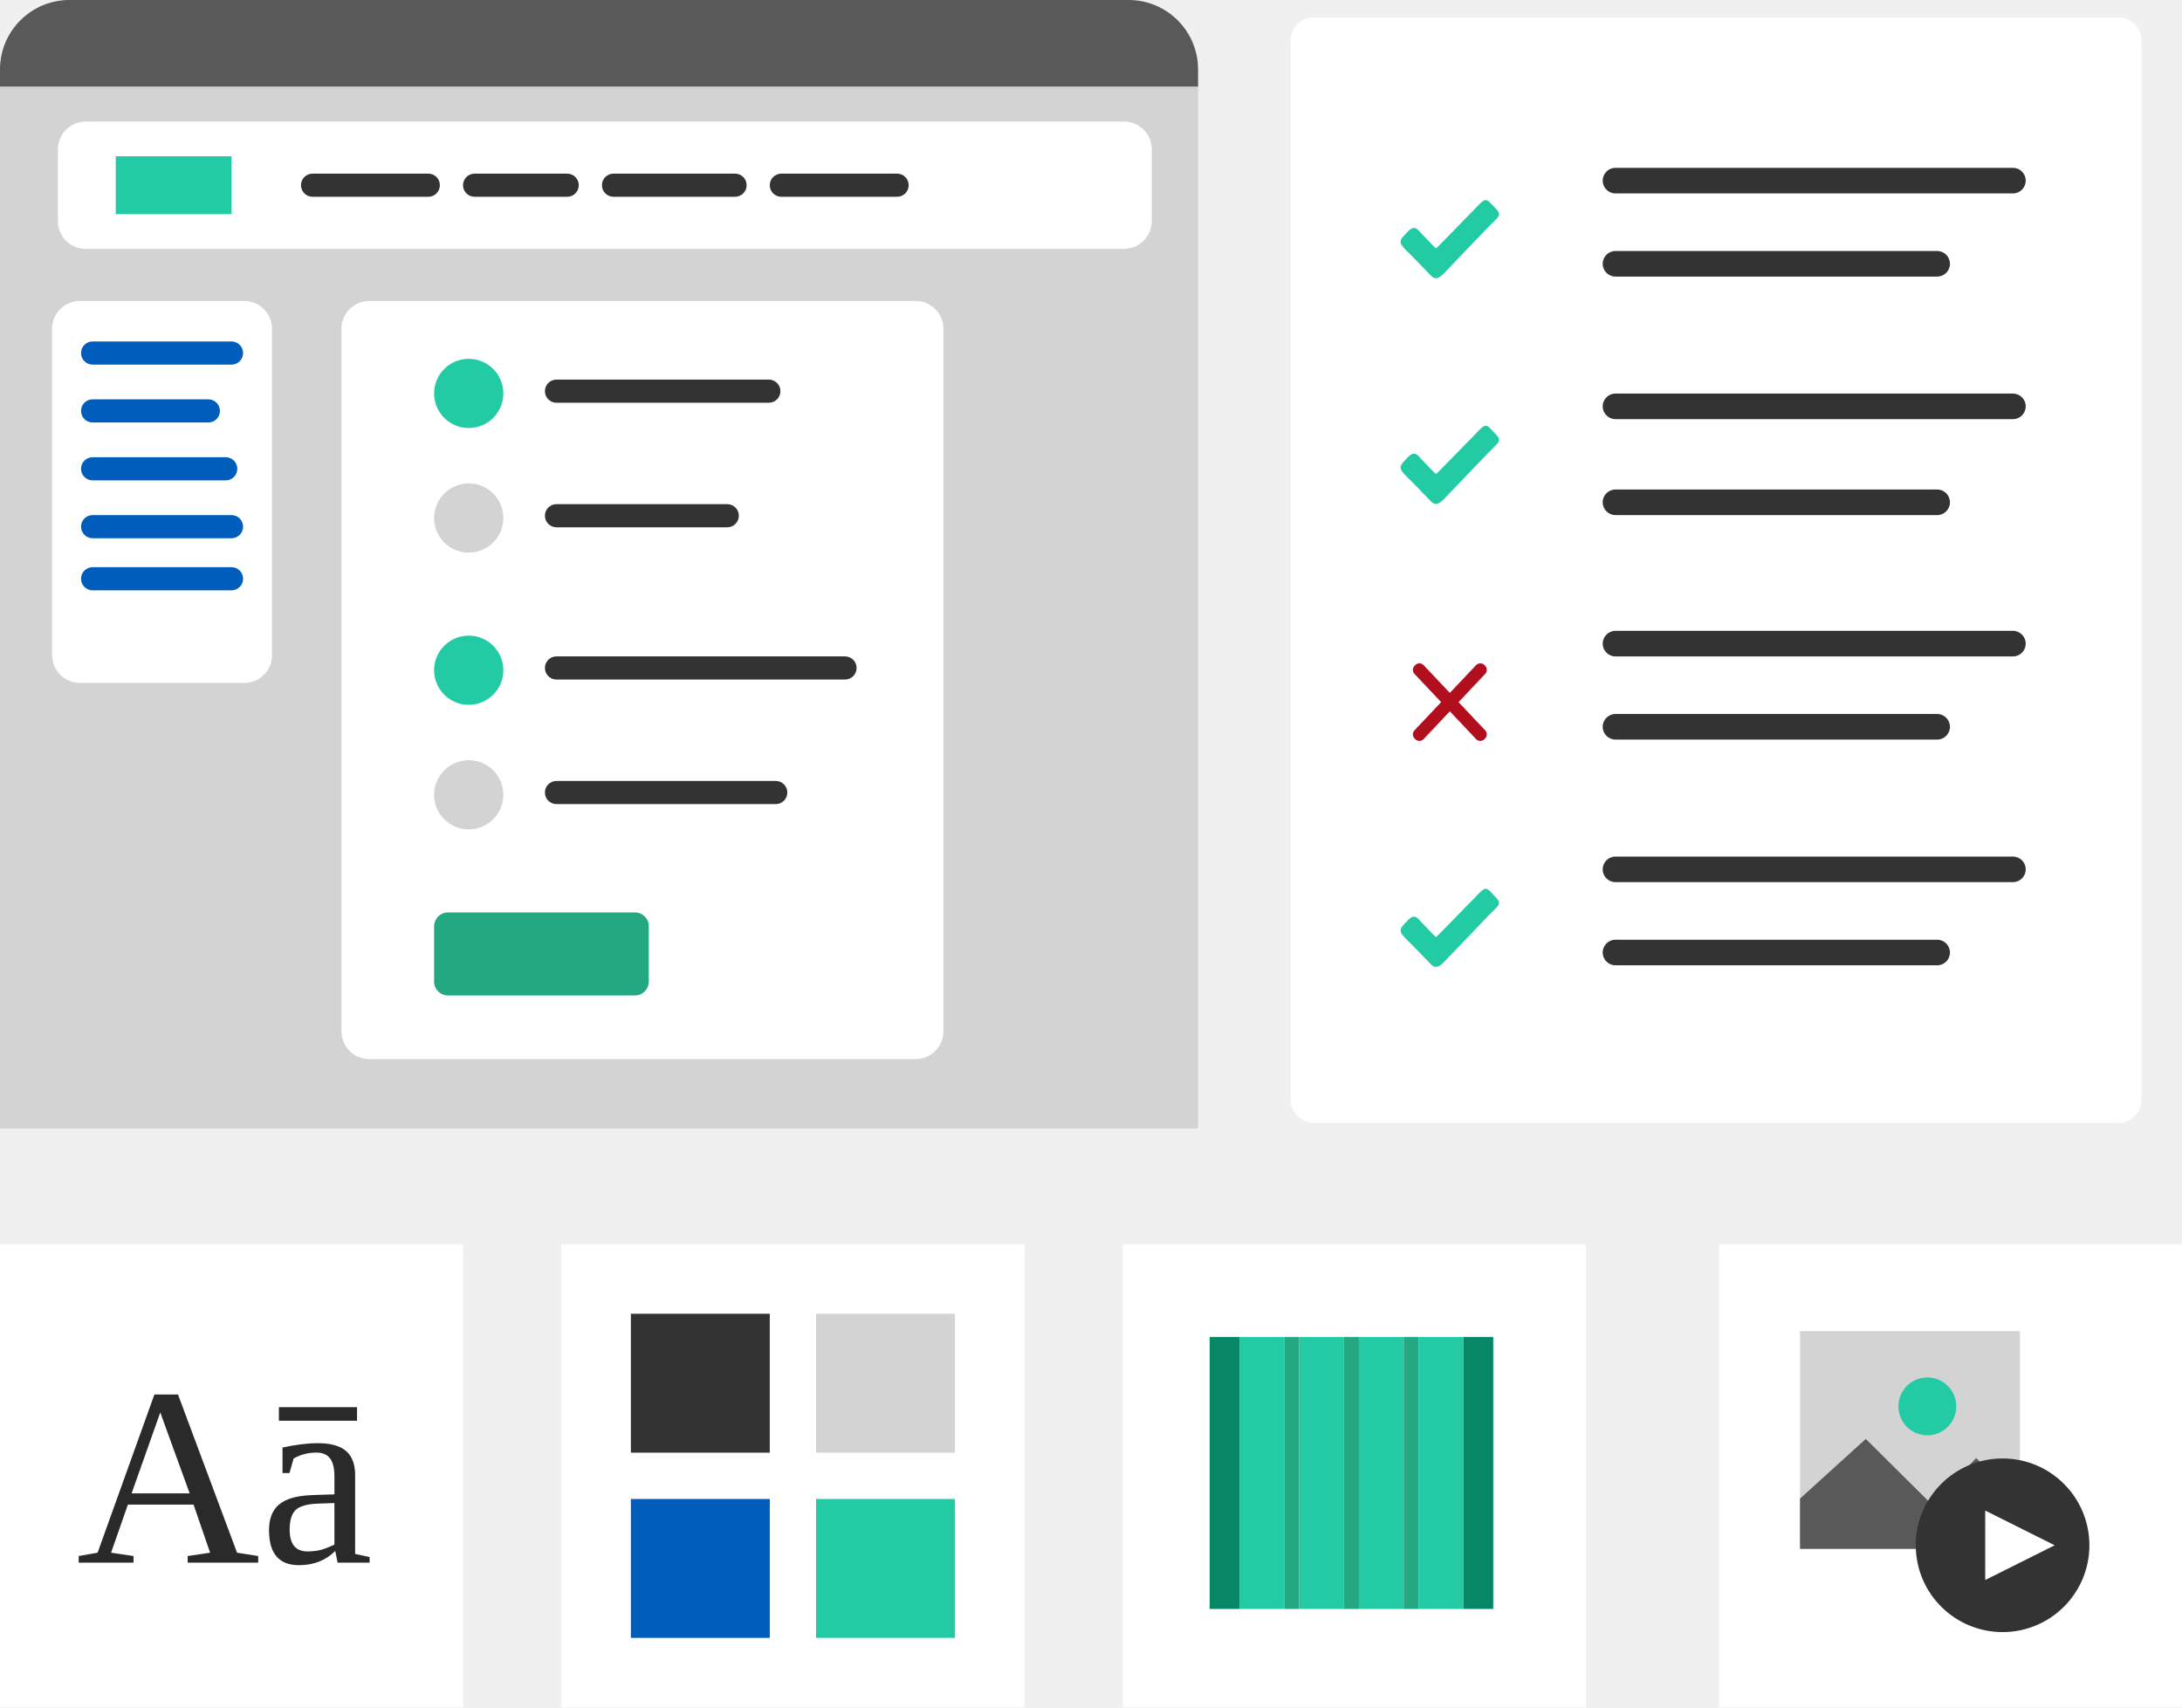
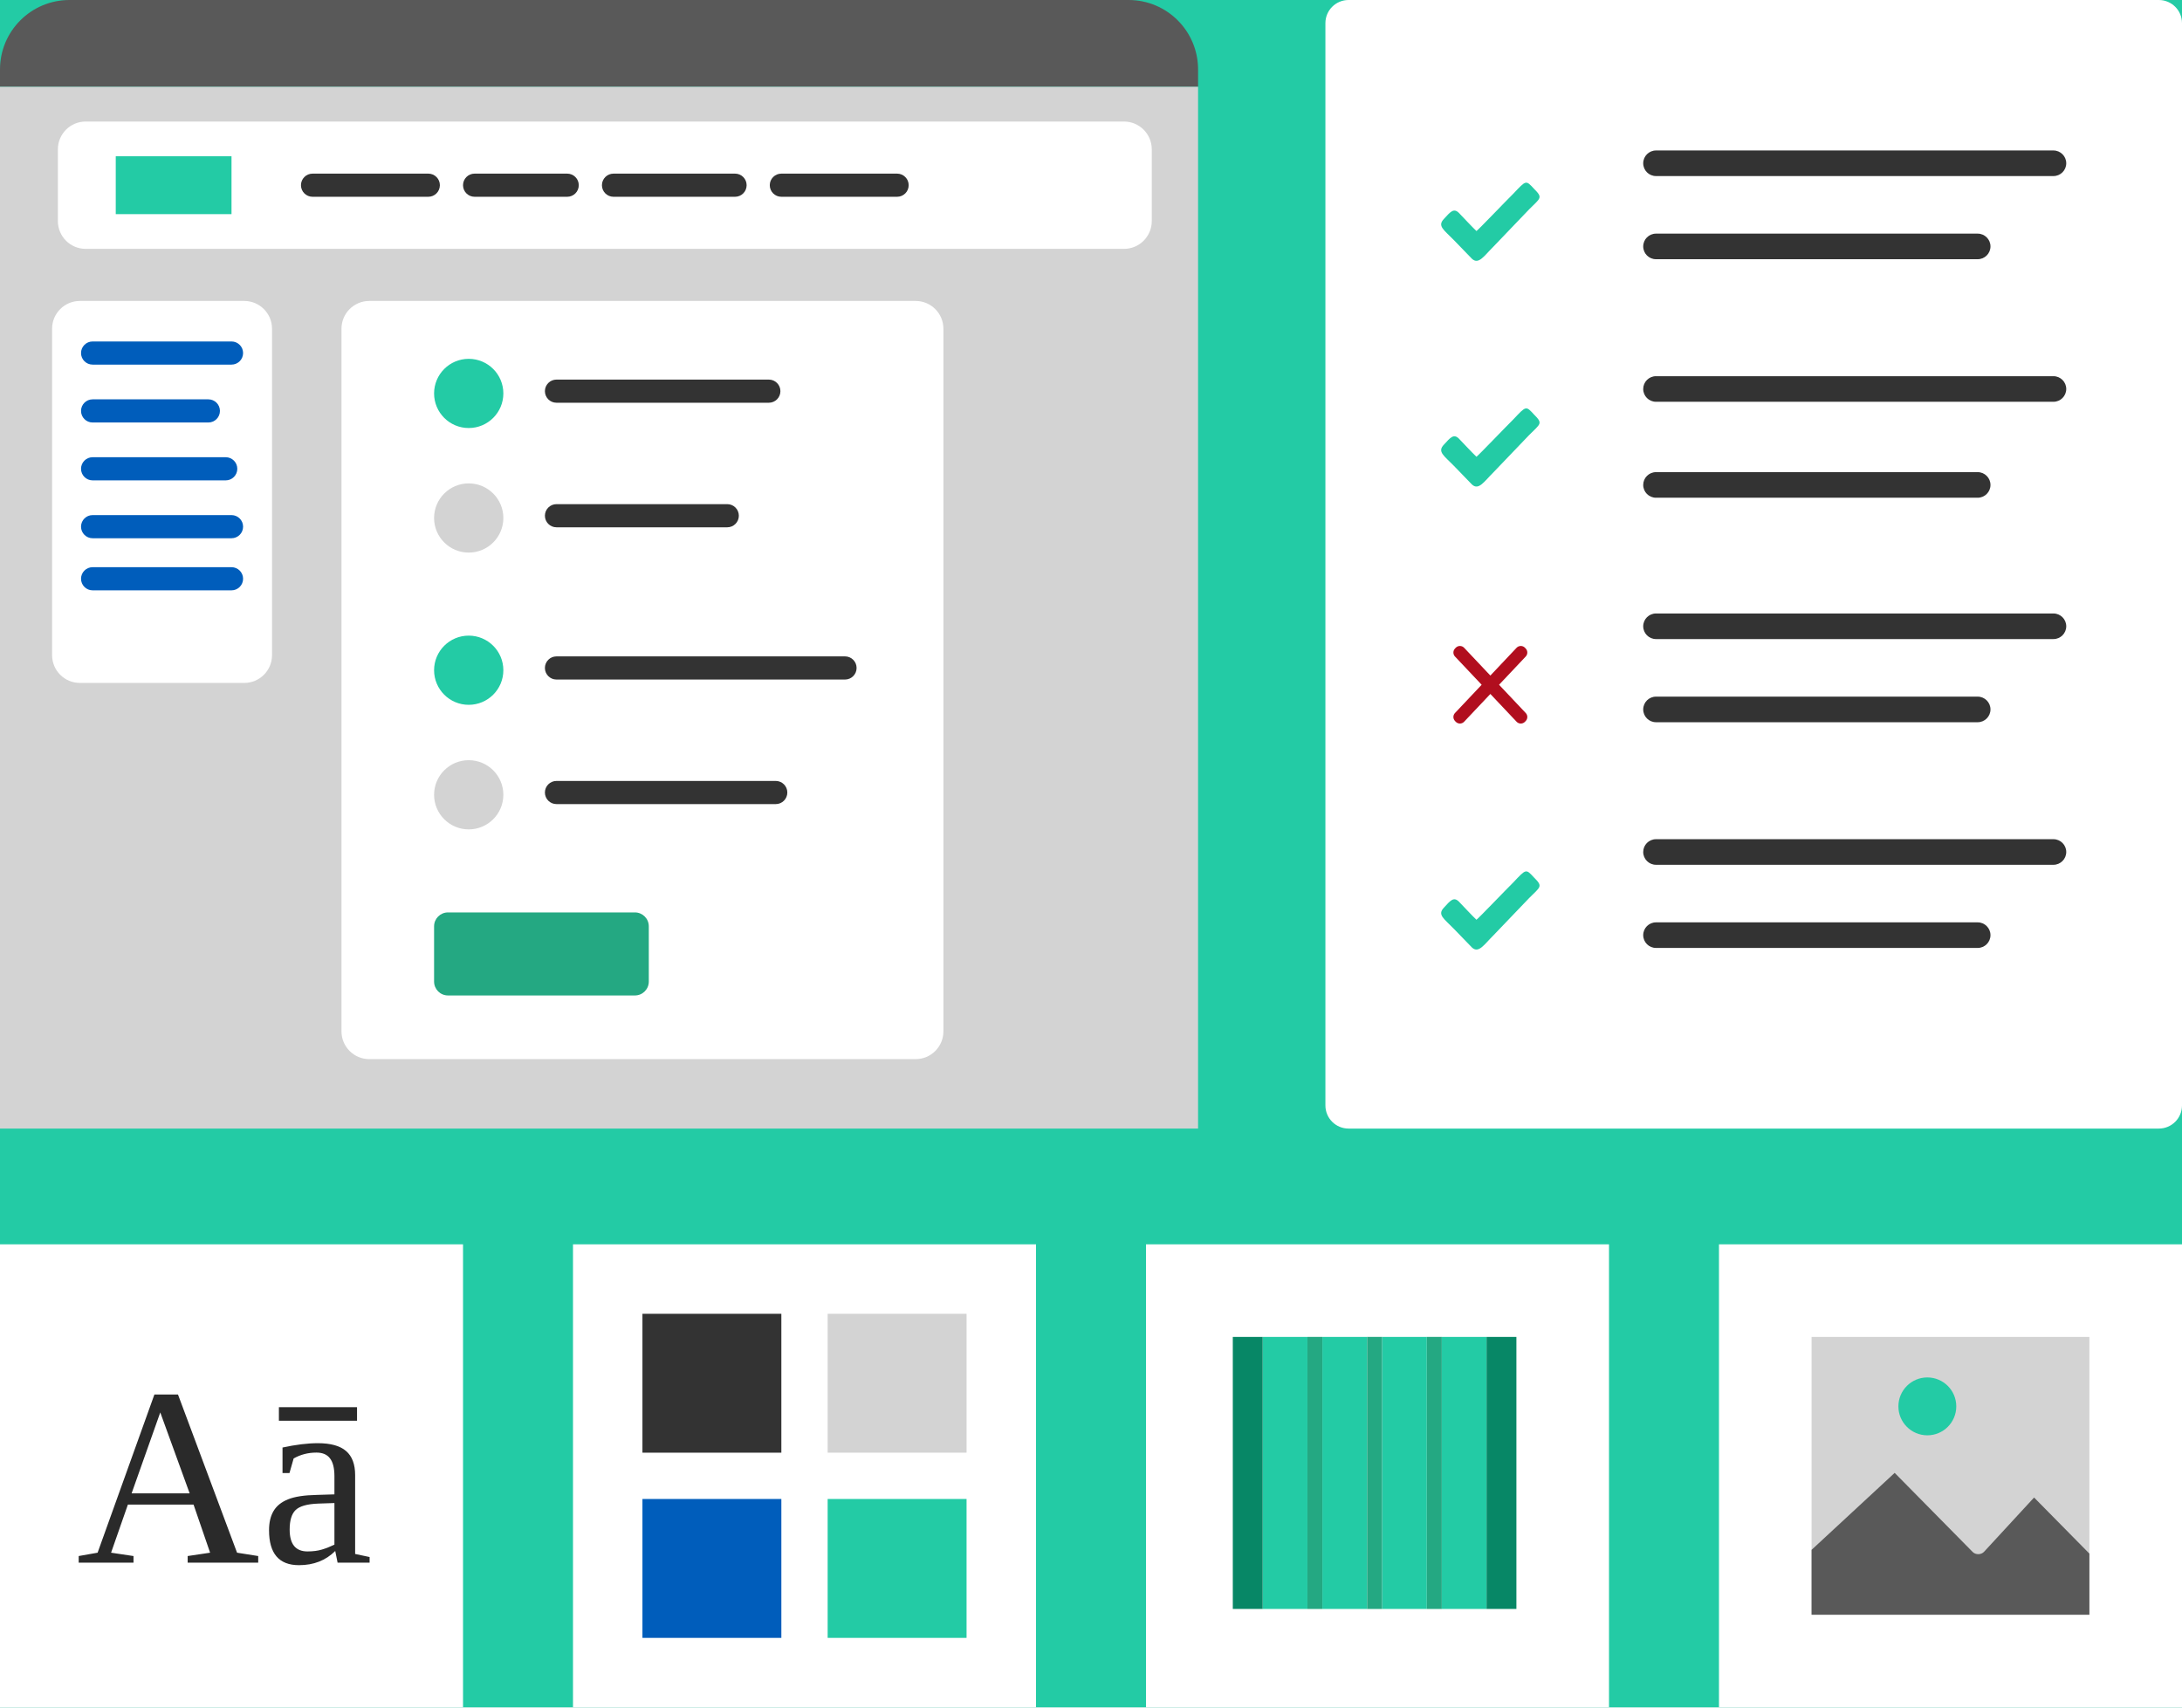
<svg xmlns="http://www.w3.org/2000/svg" width="377" height="295" viewBox="0 0 377 295">
  <g fill="none" fill-rule="evenodd">
-     <g transform="translate(223 3)">
-       <rect width="147" height="191" fill="#FFF" fill-rule="nonzero" rx="4" />
-       <g fill-rule="nonzero" transform="translate(19 26)">
+     <path fill="#23CBA5" d="M0 0h377v295H0z" />
+     <g transform="translate(229)">
+       <rect width="148" height="195" fill="#FFF" fill-rule="nonzero" rx="4" />
+       <g fill-rule="nonzero" transform="translate(20 26)">
        <path fill="#23CBA5" d="M6.096 13.919c-.828-.79-2.167-2.239-3.058-3.16-.892-.855-1.465-.132-2.549 1.053-1.21 1.251 0 1.909 1.72 3.686l3.122 3.226c1.147 1.053 2.103-.527 3.632-2.04l6.243-6.517c1.975-1.975 2.42-1.975.828-3.555-1.401-1.514-1.338-1.514-3.568.855-1.019.988-6.051 6.254-6.37 6.452z" />
        <rect width="73.091" height="4.421" x="34.909" fill="#333" rx="2.211" />
        <rect width="60" height="4.421" x="34.909" y="14.368" fill="#333" rx="2.211" />
      </g>
-       <g fill-rule="nonzero" transform="translate(19 65)">
+       <g fill-rule="nonzero" transform="translate(20 65)">
        <path fill="#23CBA5" d="M6.096 13.919c-.828-.79-2.167-2.239-3.058-3.16-.892-.855-1.465-.132-2.549 1.053-1.21 1.251 0 1.909 1.72 3.686l3.122 3.226c1.147 1.053 2.103-.527 3.632-2.04l6.243-6.517c1.975-1.975 2.42-1.975.828-3.555-1.401-1.514-1.338-1.514-3.568.855-1.019.988-6.051 6.254-6.37 6.452z" />
        <rect width="73.091" height="4.421" x="34.909" fill="#333" rx="2.211" />
        <rect width="60" height="4.421" x="34.909" y="16.579" fill="#333" rx="2.211" />
      </g>
-       <g fill-rule="nonzero" transform="translate(19 145)">
+       <g fill-rule="nonzero" transform="translate(20 145)">
        <path fill="#23CBA5" d="M6.096 13.919c-.828-.79-2.167-2.239-3.058-3.16-.892-.855-1.465-.132-2.549 1.053-1.21 1.251 0 1.909 1.72 3.686l3.122 3.226c1.147 1.053 2.103-.527 3.632-2.04l6.243-6.517c1.975-1.975 2.42-1.975.828-3.555-1.401-1.514-1.338-1.514-3.568.855-1.019.988-6.051 6.254-6.37 6.452z" />
        <rect width="73.091" height="4.421" x="34.909" fill="#333" rx="2.211" />
        <rect width="60" height="4.421" x="34.909" y="14.368" fill="#333" rx="2.211" />
      </g>
-       <g transform="translate(19 106)">
+       <g transform="translate(20 106)">
        <path fill="#B10E1E" fill-rule="nonzero" d="M6.997 12.316l-4.61-4.882a1 1 0 0 1 0-1.373l.127-.135a1 1 0 0 1 1.454 0L8.5 10.725l4.532-4.799a1 1 0 0 1 1.454 0l.127.135a1 1 0 0 1 0 1.373l-4.61 4.882 4.61 4.882a1 1 0 0 1 0 1.373l-.127.134a1 1 0 0 1-1.454 0L8.5 13.907l-4.532 4.798a1 1 0 0 1-1.454 0l-.127-.134a1 1 0 0 1 0-1.373l4.61-4.882z" />
        <rect width="73.091" height="4.421" x="34.909" fill="#333" fill-rule="nonzero" rx="2.211" />
        <rect width="60" height="4.421" x="34.909" y="14.368" fill="#333" fill-rule="nonzero" rx="2.211" />
      </g>
    </g>
    <g fill-rule="nonzero">
      <path fill="#595959" d="M12 0h183c6.627 0 12 5.373 12 12v3H0v-3C0 5.373 5.373 0 12 0z" />
      <path fill="#D3D3D3" d="M0 15h207v180H0z" />
      <g transform="translate(10 21)">
        <path fill="#FFF" d="M4.8 0h179.4a4.8 4.8 0 0 1 4.8 4.8v12.4a4.8 4.8 0 0 1-4.8 4.8H4.8A4.8 4.8 0 0 1 0 17.2V4.8A4.8 4.8 0 0 1 4.8 0z" />
        <rect width="24" height="4" x="42" y="9" fill="#333" rx="2" />
        <rect width="25" height="4" x="94" y="9" fill="#333" rx="2" />
        <rect width="24" height="4" x="123" y="9" fill="#333" rx="2" />
        <rect width="20" height="4" x="70" y="9" fill="#333" rx="2" />
        <path fill="#23CBA5" d="M10 6h20v10H10z" />
      </g>
      <path fill="#FFF" d="M63.8 52h94.4a4.8 4.8 0 0 1 4.8 4.8v121.4a4.8 4.8 0 0 1-4.8 4.8H63.8a4.8 4.8 0 0 1-4.8-4.8V56.8a4.8 4.8 0 0 1 4.8-4.8z" />
      <g transform="translate(75 62)">
        <ellipse cx="5.984" cy="5.978" fill="#23CBA5" rx="5.984" ry="5.978" />
        <ellipse cx="5.984" cy="27.5" fill="#D3D3D3" rx="5.984" ry="5.978" />
        <rect width="40.689" height="4" x="19.148" y="3.587" fill="#333" rx="2" />
        <rect width="33.508" height="4" x="19.148" y="25.109" fill="#333" rx="2" />
        <g>
          <g transform="translate(0 47.826)">
            <ellipse cx="5.984" cy="5.978" fill="#23CBA5" rx="5.984" ry="5.978" />
            <ellipse cx="5.984" cy="27.5" fill="#D3D3D3" rx="5.984" ry="5.978" />
            <rect width="53.852" height="4" x="19.148" y="3.587" fill="#333" rx="2" />
            <rect width="41.885" height="4" x="19.148" y="25.109" fill="#333" rx="2" />
          </g>
        </g>
        <rect width="37.098" height="14.348" y="95.652" fill="#24A882" rx="2.4" />
      </g>
      <g transform="translate(9 52)">
        <path fill="#FFF" d="M4.8 0h28.4A4.8 4.8 0 0 1 38 4.8v56.4a4.8 4.8 0 0 1-4.8 4.8H4.8A4.8 4.8 0 0 1 0 61.2V4.8A4.8 4.8 0 0 1 4.8 0z" />
        <rect width="28" height="4" x="5" y="7" fill="#005DBB" rx="2" />
        <rect width="24" height="4" x="5" y="17" fill="#005DBB" rx="2" />
        <rect width="27" height="4" x="5" y="27" fill="#005DBB" rx="2" />
        <rect width="28" height="4" x="5" y="37" fill="#005DBB" rx="2" />
        <rect width="28" height="4" x="5" y="46" fill="#005DBB" rx="2" />
      </g>
    </g>
    <g fill-rule="nonzero">
-       <path fill="#FFF" d="M97 215h80v80H97z" />
-       <path fill="#333" d="M109 227h24v24h-24z" />
-       <path fill="#D3D3D3" d="M141 227h24v24h-24z" />
-       <path fill="#23CBA5" d="M141 259h24v24h-24z" />
-       <path fill="#005DBB" d="M109 259h24v24h-24z" />
+       <path fill="#FFF" d="M99 215h80v80H99z" />
+       <path fill="#333" d="M111 227h24v24h-24z" />
+       <path fill="#D3D3D3" d="M143 227h24v24h-24z" />
+       <path fill="#23CBA5" d="M143 259h24v24h-24z" />
+       <path fill="#005DBB" d="M111 259h24v24h-24z" />
    </g>
    <path fill="#FFF" fill-rule="nonzero" d="M0 215h80v80H0z" />
    <text fill="#2A2A2A" font-family="National2-Medium, National 2" font-size="44" font-weight="400" transform="translate(0 215)">
      <tspan x="13.16" y="55">Aā</tspan>
    </text>
    <g fill-rule="nonzero">
-       <path fill="#FFF" d="M194 215h80v80h-80z" />
+       <path fill="#FFF" d="M198 215h80v80h-80z" />
      <g fill="#23CBA5">
-         <path d="M234.79 231h7.737v47h-7.737zM224.474 231h7.737v47h-7.737zM214.158 231h7.737v47h-7.737zM245.105 231h7.737v47h-7.737z" />
+         <path d="M238.79 231h7.737v47h-7.737zM228.474 231h7.737v47h-7.737zM218.158 231h7.737v47h-7.737zM249.105 231h7.737v47h-7.737z" />
      </g>
-       <path fill="#078766" d="M209 231h5.158v47H209z" />
+       <path fill="#078766" d="M213 231h5.158v47H213z" />
      <g fill="#24A882">
-         <path d="M221.895 231h2.579v47h-2.58zM232.21 231h2.58v47h-2.58zM242.527 231h2.579v47h-2.58z" />
+         <path d="M225.895 231h2.579v47h-2.58zM236.21 231h2.58v47h-2.58zM246.527 231h2.579v47h-2.58z" />
      </g>
-       <path fill="#078766" d="M252.842 231H258v47h-5.158z" />
+       <path fill="#078766" d="M256.842 231H262v47h-5.158z" />
    </g>
    <g>
      <path fill="#FFF" fill-rule="nonzero" d="M297 215h80v80h-80z" />
-       <g transform="translate(311 230)">
-         <path fill="#D3D3D3" fill-rule="nonzero" d="M0 0h38v37H0z" />
-         <path fill="#595959" d="M11.366 18.625l10.67 10.595c.414.406 1.166.39 1.56-.034l6.838-7.26L38 29.44v8.186H0v-8.691l11.366-10.309z" />
-         <circle cx="22" cy="13" r="5" fill="#23CBA5" fill-rule="nonzero" />
-       </g>
-       <g fill-rule="nonzero" transform="translate(331 252)">
-         <circle cx="15" cy="15" r="15" fill="#333" />
-         <path fill="#FFF" d="M24 15l-12 6V9z" />
+       <g transform="translate(313 231)">
+         <path fill="#D3D3D3" fill-rule="nonzero" d="M0 0h48v48H0z" />
+         <path fill="#595959" d="M14.357 23.49l13.478 13.667c.523.524 1.473.502 1.972-.044l8.636-9.365L48 37.439V48H0V36.788l14.357-13.299z" />
+         <circle cx="20" cy="12" r="5" fill="#23CBA5" fill-rule="nonzero" />
      </g>
    </g>
  </g>
</svg>
